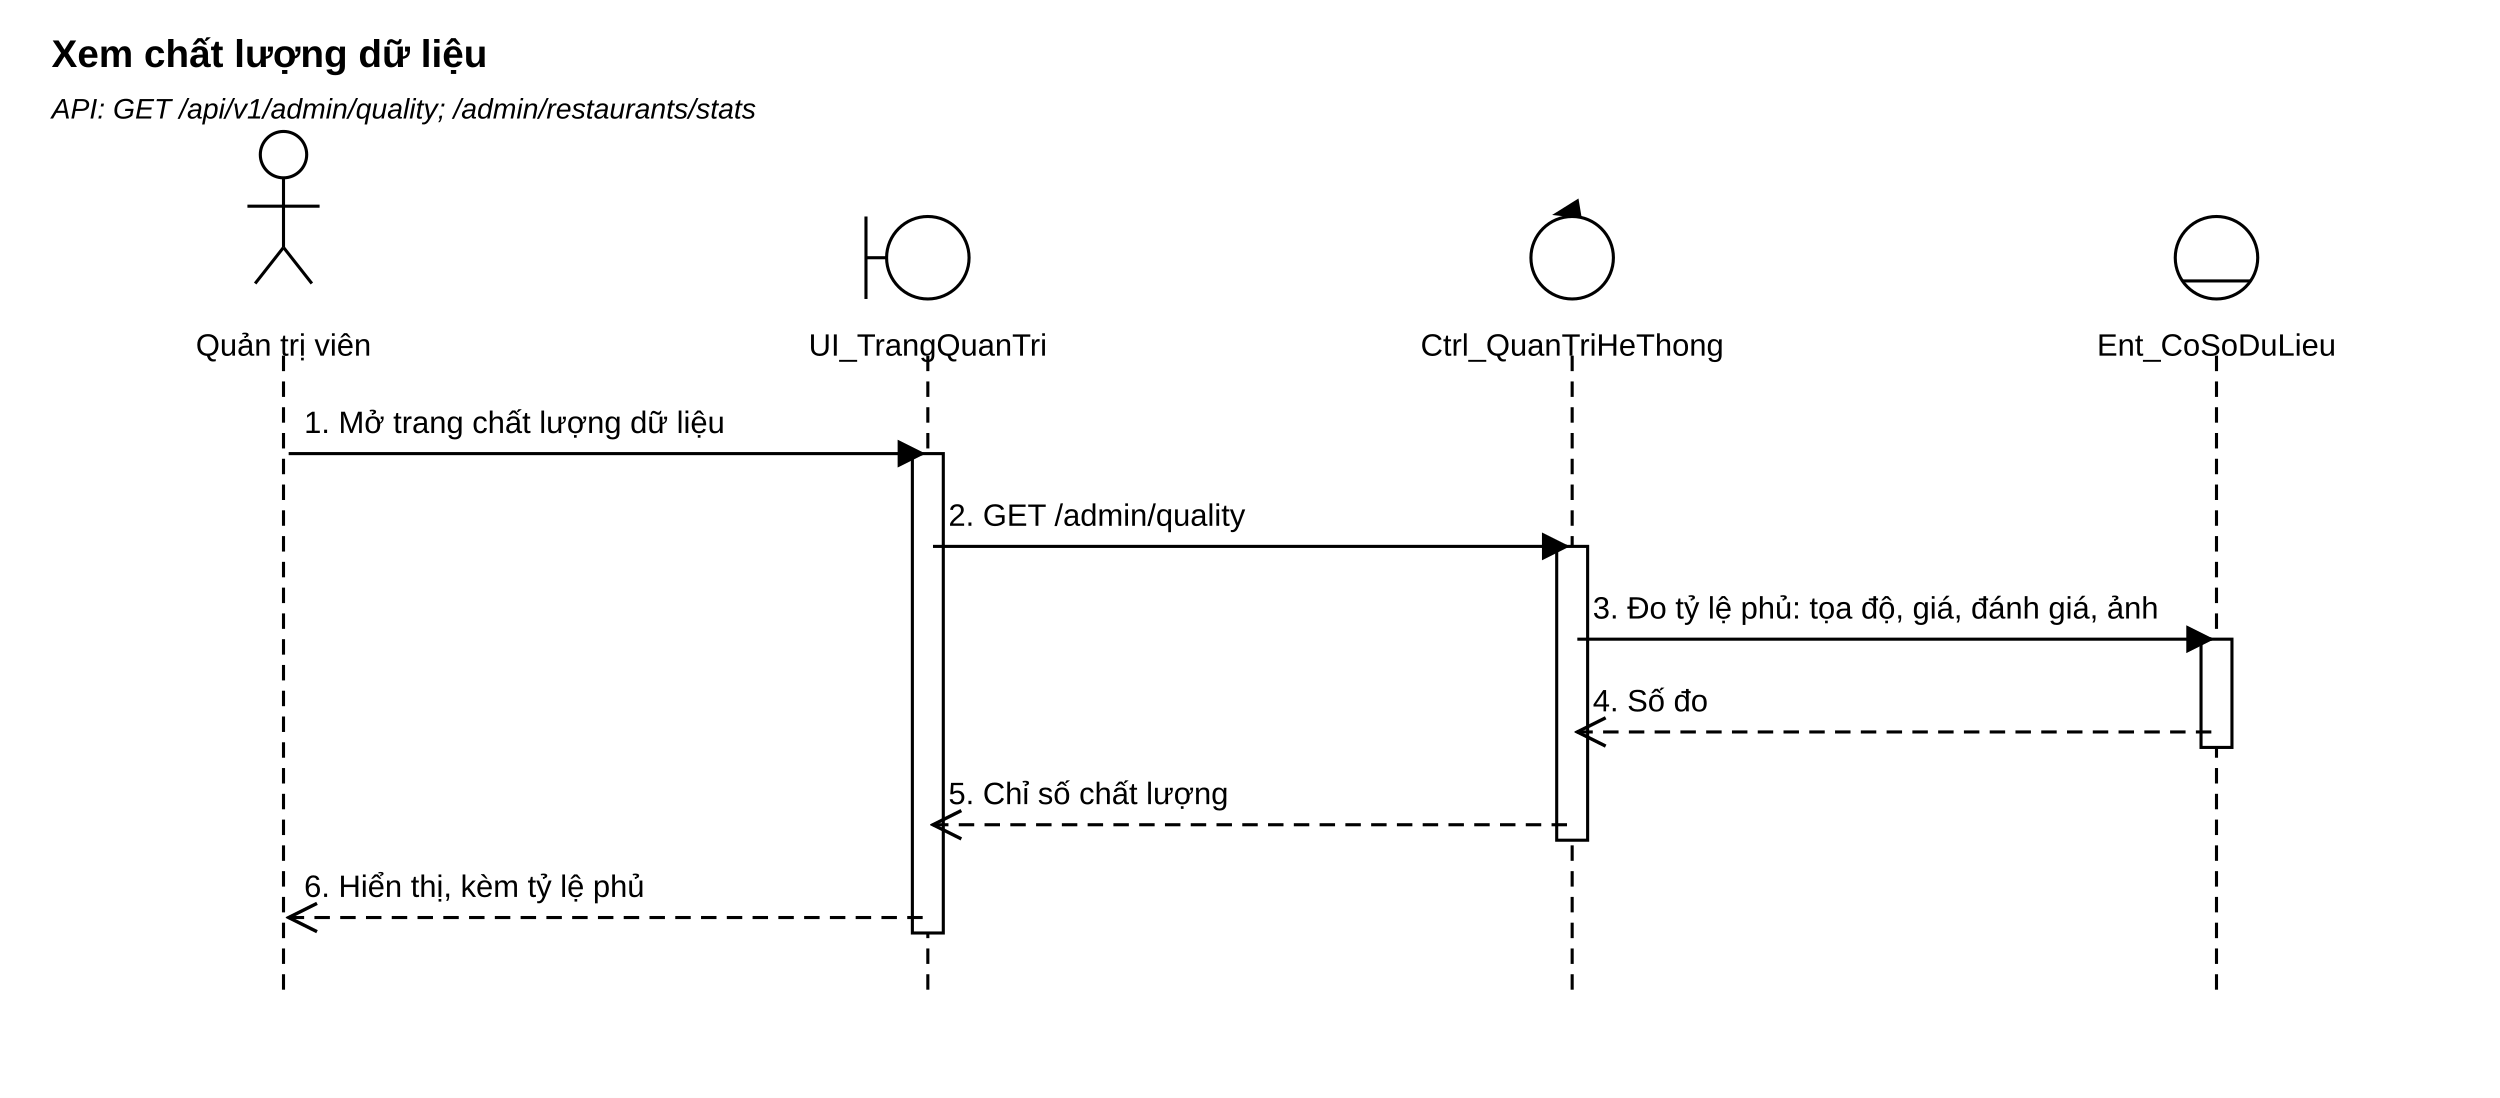
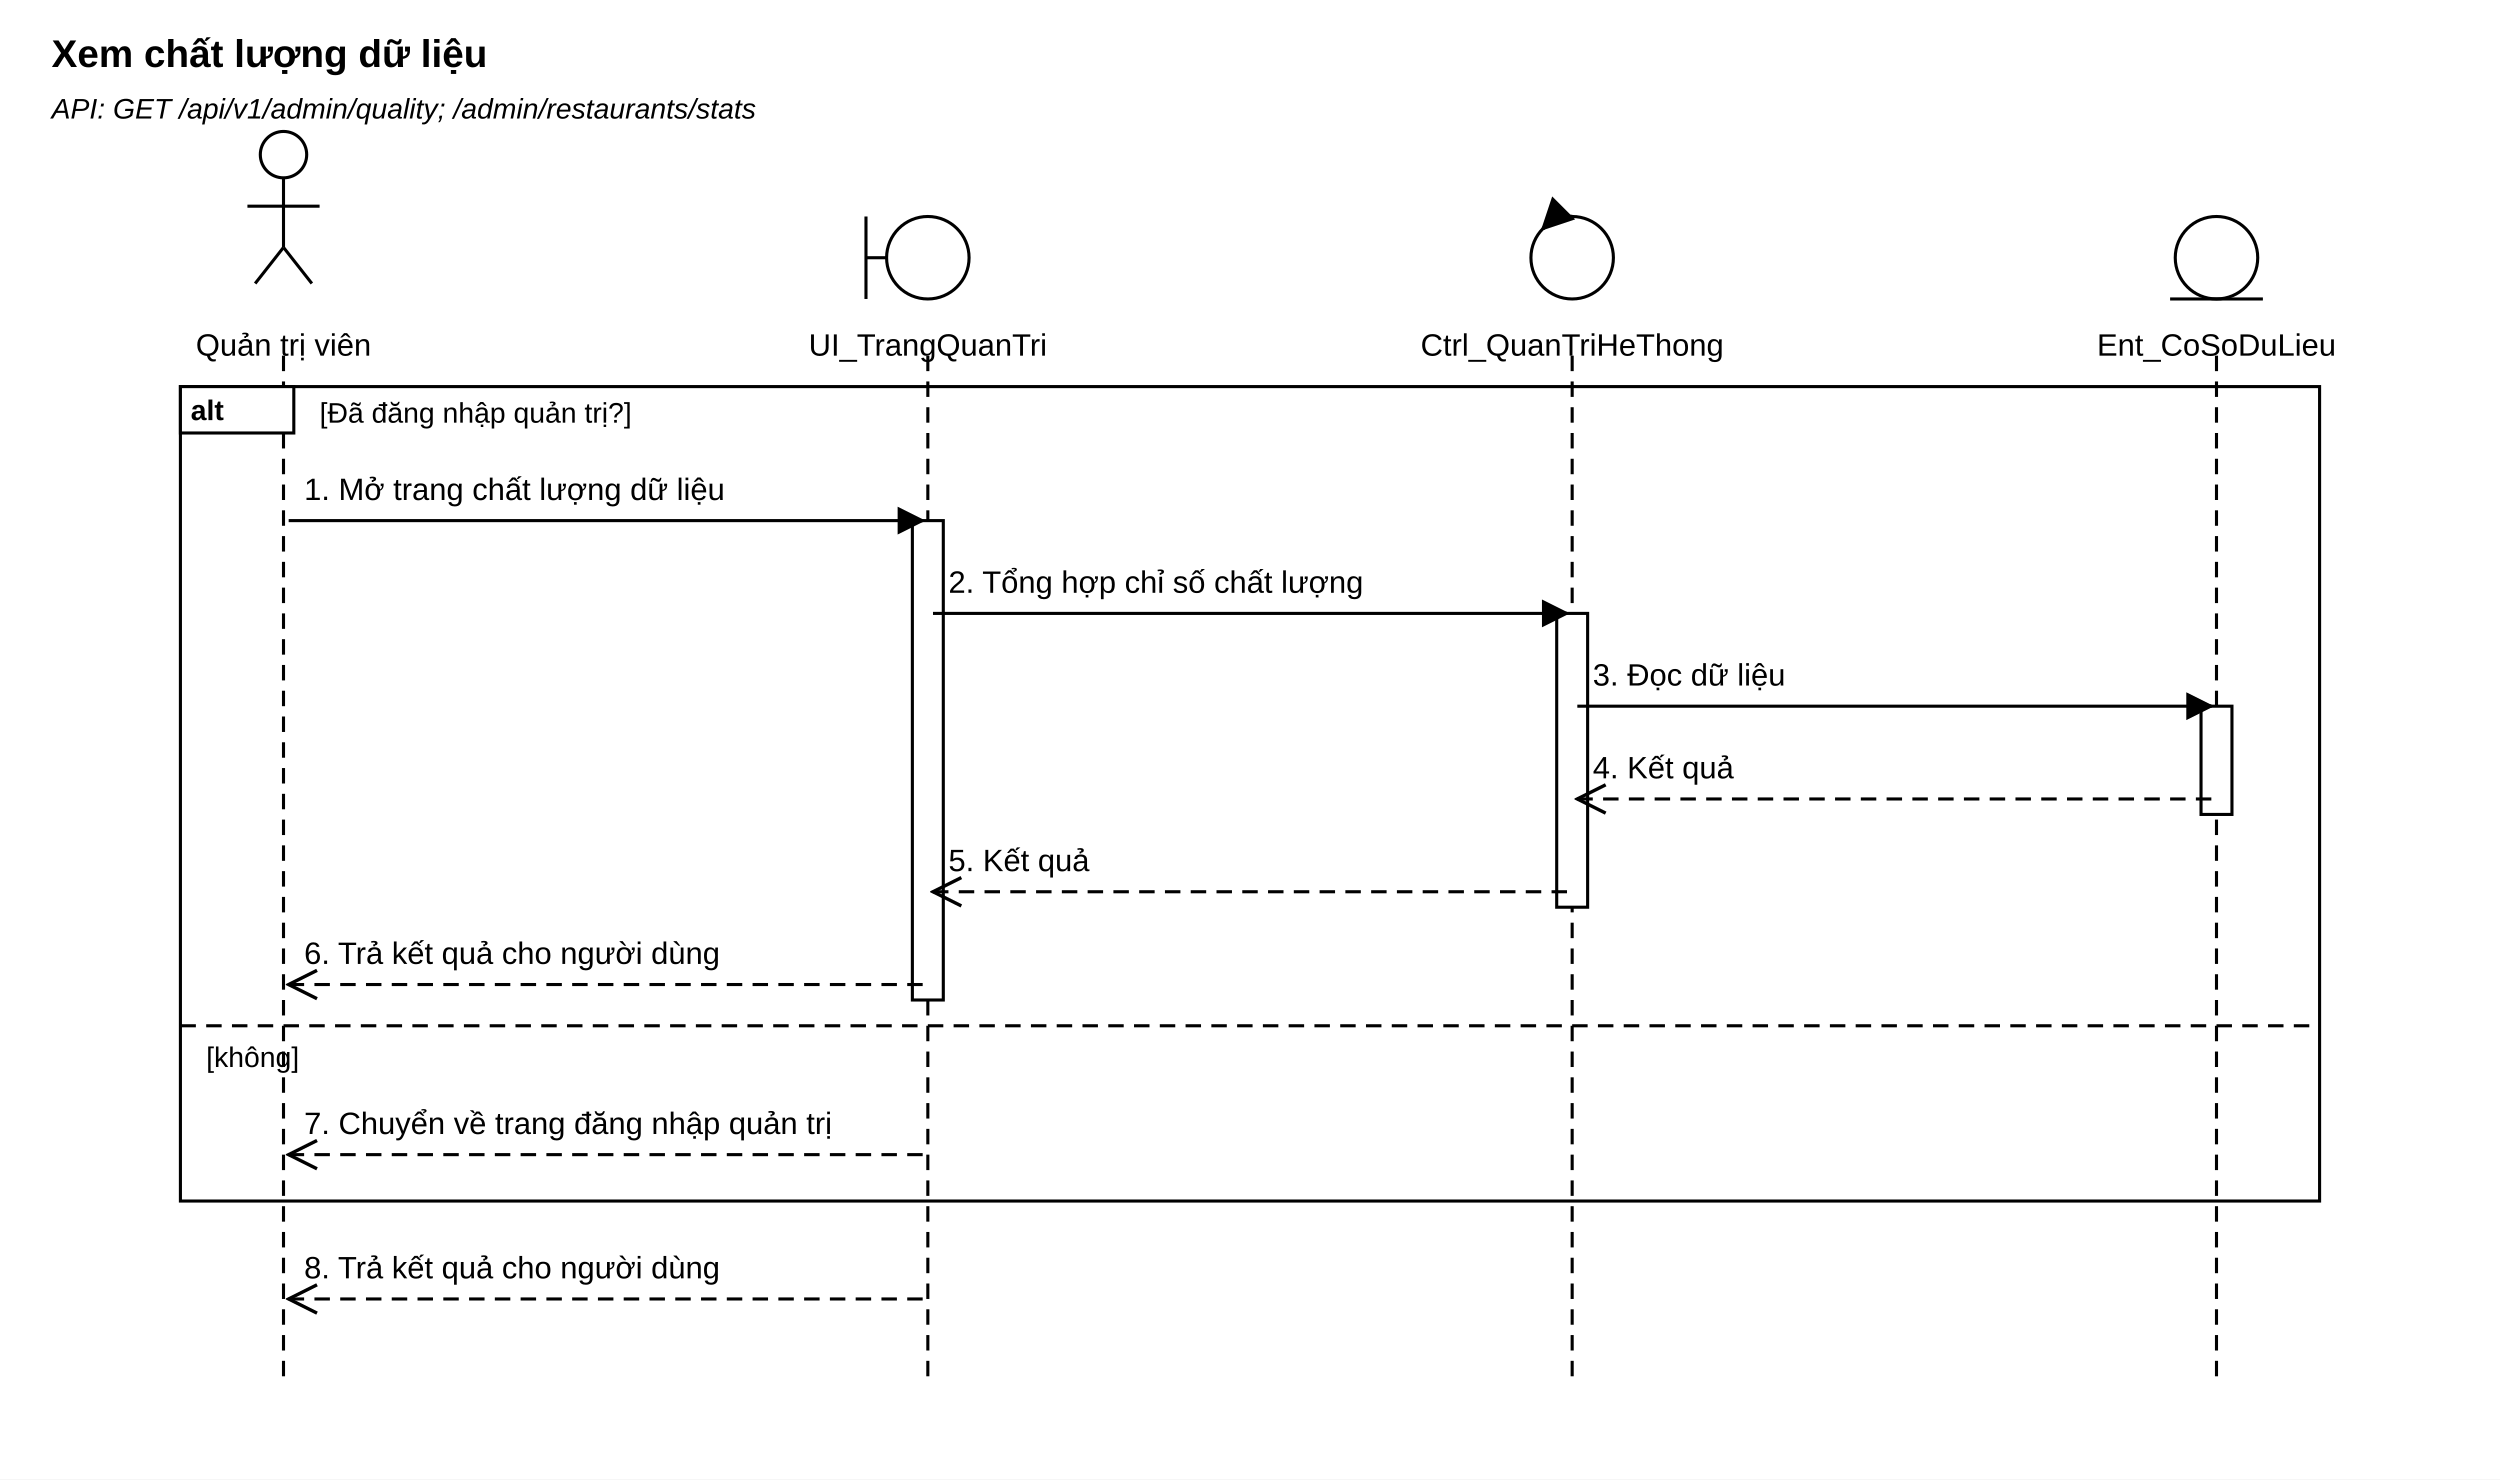
- <svg xmlns="http://www.w3.org/2000/svg" width="970" height="426" viewBox="0 0 970 426">
+ <svg xmlns="http://www.w3.org/2000/svg" width="970" height="574" viewBox="0 0 970 574">
  <defs>
    <marker id="dac" viewBox="0 0 10 10" refX="9" refY="5" markerWidth="9" markerHeight="9" orient="auto">
      <path d="M0,0 L10,5 L0,10 z" fill="#000" />
    </marker>
    <marker id="ho" viewBox="0 0 12 12" refX="11" refY="6" markerWidth="11" markerHeight="11" orient="auto">
      <path d="M1,1 L11,6 L1,11" fill="none" stroke="#000" stroke-width="1.2" />
    </marker>
  </defs>
  <rect width="100%" height="100%" fill="#fff" />
  <text x="20" y="26" font-family="Arial, Helvetica, sans-serif" font-size="15" text-anchor="start" font-weight="bold" fill="#000">Xem chất lượng dữ liệu</text>
  <text x="20" y="46" font-family="Arial, Helvetica, sans-serif" font-size="11" text-anchor="start" font-weight="normal" fill="#000" font-style="italic">API: GET /api/v1/admin/quality; /admin/restaurants/stats</text>
  <circle cx="110" cy="60" r="9" fill="#fff" stroke="#000" stroke-width="1.2" />
  <line x1="110" y1="69" x2="110" y2="96" stroke="#000" stroke-width="1.2" />
  <line x1="96" y1="80" x2="124" y2="80" stroke="#000" stroke-width="1.2" />
  <line x1="110" y1="96" x2="99" y2="110" stroke="#000" stroke-width="1.2" />
  <line x1="110" y1="96" x2="121" y2="110" stroke="#000" stroke-width="1.2" />
  <text x="110" y="138" font-family="Arial, Helvetica, sans-serif" font-size="12" text-anchor="middle" font-weight="normal" fill="#000">Quản trị viên</text>
  <line x1="336" y1="84" x2="336" y2="116" stroke="#000" stroke-width="1.2" />
  <line x1="336" y1="100" x2="344" y2="100" stroke="#000" stroke-width="1.2" />
  <circle cx="360" cy="100" r="16" fill="#fff" stroke="#000" stroke-width="1.2" />
  <text x="360" y="138" font-family="Arial, Helvetica, sans-serif" font-size="12" text-anchor="middle" font-weight="normal" fill="#000">UI_TrangQuanTri</text>
  <circle cx="610" cy="100" r="16" fill="#fff" stroke="#000" stroke-width="1.2" />
-   <path d="M 604 83 L 612 78 L 613 84 Z" fill="#000" stroke="#000" stroke-width="1.2" />
+   <path d="M 610 84 A 16 16 0 0 0 598.69 88.69" fill="none" stroke="#000" stroke-width="1.4" marker-end="url(#dac)" />
  <text x="610" y="138" font-family="Arial, Helvetica, sans-serif" font-size="12" text-anchor="middle" font-weight="normal" fill="#000">Ctrl_QuanTriHeThong</text>
  <circle cx="860" cy="100" r="16" fill="#fff" stroke="#000" stroke-width="1.2" />
-   <line x1="847" y1="109" x2="873" y2="109" stroke="#000" stroke-width="1.2" />
+   <line x1="842" y1="116" x2="878" y2="116" stroke="#000" stroke-width="1.2" />
  <text x="860" y="138" font-family="Arial, Helvetica, sans-serif" font-size="12" text-anchor="middle" font-weight="normal" fill="#000">Ent_CoSoDuLieu</text>
-   <line x1="110" y1="138" x2="110" y2="386" stroke="#000" stroke-width="1.2" stroke-dasharray="6 4" />
-   <line x1="360" y1="138" x2="360" y2="386" stroke="#000" stroke-width="1.2" stroke-dasharray="6 4" />
-   <line x1="610" y1="138" x2="610" y2="386" stroke="#000" stroke-width="1.2" stroke-dasharray="6 4" />
-   <line x1="860" y1="138" x2="860" y2="386" stroke="#000" stroke-width="1.2" stroke-dasharray="6 4" />
-   <rect x="854" y="248" width="12" height="42" rx="0" fill="#fff" stroke="#000" stroke-width="1.2" />
-   <rect x="604" y="212" width="12" height="114" rx="0" fill="#fff" stroke="#000" stroke-width="1.2" />
-   <rect x="354" y="176" width="12" height="186" rx="0" fill="#fff" stroke="#000" stroke-width="1.2" />
-   <line x1="112" y1="176" x2="358" y2="176" stroke="#000" stroke-width="1.2" marker-end="url(#dac)" />
-   <text x="118" y="168" font-family="Arial, Helvetica, sans-serif" font-size="12" text-anchor="start" font-weight="normal" fill="#000">1. Mở trang chất lượng dữ liệu</text>
-   <line x1="362" y1="212" x2="608" y2="212" stroke="#000" stroke-width="1.2" marker-end="url(#dac)" />
-   <text x="368" y="204" font-family="Arial, Helvetica, sans-serif" font-size="12" text-anchor="start" font-weight="normal" fill="#000">2. GET /admin/quality</text>
-   <line x1="612" y1="248" x2="858" y2="248" stroke="#000" stroke-width="1.2" marker-end="url(#dac)" />
-   <text x="618" y="240" font-family="Arial, Helvetica, sans-serif" font-size="12" text-anchor="start" font-weight="normal" fill="#000">3. Đo tỷ lệ phủ: tọa độ, giá, đánh giá, ảnh</text>
-   <line x1="858" y1="284" x2="612" y2="284" stroke="#000" stroke-width="1.2" stroke-dasharray="6 4" marker-end="url(#ho)" />
-   <text x="618" y="276" font-family="Arial, Helvetica, sans-serif" font-size="12" text-anchor="start" font-weight="normal" fill="#000">4. Số đo</text>
-   <line x1="608" y1="320" x2="362" y2="320" stroke="#000" stroke-width="1.2" stroke-dasharray="6 4" marker-end="url(#ho)" />
-   <text x="368" y="312" font-family="Arial, Helvetica, sans-serif" font-size="12" text-anchor="start" font-weight="normal" fill="#000">5. Chỉ số chất lượng</text>
-   <line x1="358" y1="356" x2="112" y2="356" stroke="#000" stroke-width="1.2" stroke-dasharray="6 4" marker-end="url(#ho)" />
-   <text x="118" y="348" font-family="Arial, Helvetica, sans-serif" font-size="12" text-anchor="start" font-weight="normal" fill="#000">6. Hiển thị, kèm tỷ lệ phủ</text>
+   <line x1="110" y1="138" x2="110" y2="534" stroke="#000" stroke-width="1.2" stroke-dasharray="6 4" />
+   <line x1="360" y1="138" x2="360" y2="534" stroke="#000" stroke-width="1.2" stroke-dasharray="6 4" />
+   <line x1="610" y1="138" x2="610" y2="534" stroke="#000" stroke-width="1.2" stroke-dasharray="6 4" />
+   <line x1="860" y1="138" x2="860" y2="534" stroke="#000" stroke-width="1.2" stroke-dasharray="6 4" />
+   <rect x="854" y="274" width="12" height="42" rx="0" fill="#fff" stroke="#000" stroke-width="1.2" />
+   <rect x="604" y="238" width="12" height="114" rx="0" fill="#fff" stroke="#000" stroke-width="1.2" />
+   <rect x="354" y="202" width="12" height="186" rx="0" fill="#fff" stroke="#000" stroke-width="1.2" />
+   <line x1="112" y1="202" x2="358" y2="202" stroke="#000" stroke-width="1.2" marker-end="url(#dac)" />
+   <text x="118" y="194" font-family="Arial, Helvetica, sans-serif" font-size="12" text-anchor="start" font-weight="normal" fill="#000">1. Mở trang chất lượng dữ liệu</text>
+   <line x1="362" y1="238" x2="608" y2="238" stroke="#000" stroke-width="1.2" marker-end="url(#dac)" />
+   <text x="368" y="230" font-family="Arial, Helvetica, sans-serif" font-size="12" text-anchor="start" font-weight="normal" fill="#000">2. Tổng hợp chỉ số chất lượng</text>
+   <line x1="612" y1="274" x2="858" y2="274" stroke="#000" stroke-width="1.2" marker-end="url(#dac)" />
+   <text x="618" y="266" font-family="Arial, Helvetica, sans-serif" font-size="12" text-anchor="start" font-weight="normal" fill="#000">3. Đọc dữ liệu</text>
+   <line x1="858" y1="310" x2="612" y2="310" stroke="#000" stroke-width="1.2" stroke-dasharray="6 4" marker-end="url(#ho)" />
+   <text x="618" y="302" font-family="Arial, Helvetica, sans-serif" font-size="12" text-anchor="start" font-weight="normal" fill="#000">4. Kết quả</text>
+   <line x1="608" y1="346" x2="362" y2="346" stroke="#000" stroke-width="1.2" stroke-dasharray="6 4" marker-end="url(#ho)" />
+   <text x="368" y="338" font-family="Arial, Helvetica, sans-serif" font-size="12" text-anchor="start" font-weight="normal" fill="#000">5. Kết quả</text>
+   <line x1="358" y1="382" x2="112" y2="382" stroke="#000" stroke-width="1.2" stroke-dasharray="6 4" marker-end="url(#ho)" />
+   <text x="118" y="374" font-family="Arial, Helvetica, sans-serif" font-size="12" text-anchor="start" font-weight="normal" fill="#000">6. Trả kết quả cho người dùng</text>
+   <line x1="70" y1="398" x2="900" y2="398" stroke="#000" stroke-width="1.2" stroke-dasharray="6 4" />
+   <text x="80" y="414" font-family="Arial, Helvetica, sans-serif" font-size="11" text-anchor="start" font-weight="normal" fill="#000">[không]</text>
+   <line x1="358" y1="448" x2="112" y2="448" stroke="#000" stroke-width="1.2" stroke-dasharray="6 4" marker-end="url(#ho)" />
+   <text x="118" y="440" font-family="Arial, Helvetica, sans-serif" font-size="12" text-anchor="start" font-weight="normal" fill="#000">7. Chuyển về trang đăng nhập quản trị</text>
+   <rect x="70" y="150" width="830" height="316" rx="0" fill="none" stroke="#000" stroke-width="1.2" />
+   <rect x="70" y="150" width="44" height="18" fill="#fff" stroke="#000" stroke-width="1.2" />
+   <text x="74" y="163" font-family="Arial, Helvetica, sans-serif" font-size="11" text-anchor="start" font-weight="bold" fill="#000">alt</text>
+   <text x="124" y="164" font-family="Arial, Helvetica, sans-serif" font-size="11" text-anchor="start" font-weight="normal" fill="#000">[Đã đăng nhập quản trị?]</text>
+   <line x1="358" y1="504" x2="112" y2="504" stroke="#000" stroke-width="1.2" stroke-dasharray="6 4" marker-end="url(#ho)" />
+   <text x="118" y="496" font-family="Arial, Helvetica, sans-serif" font-size="12" text-anchor="start" font-weight="normal" fill="#000">8. Trả kết quả cho người dùng</text>
</svg>
